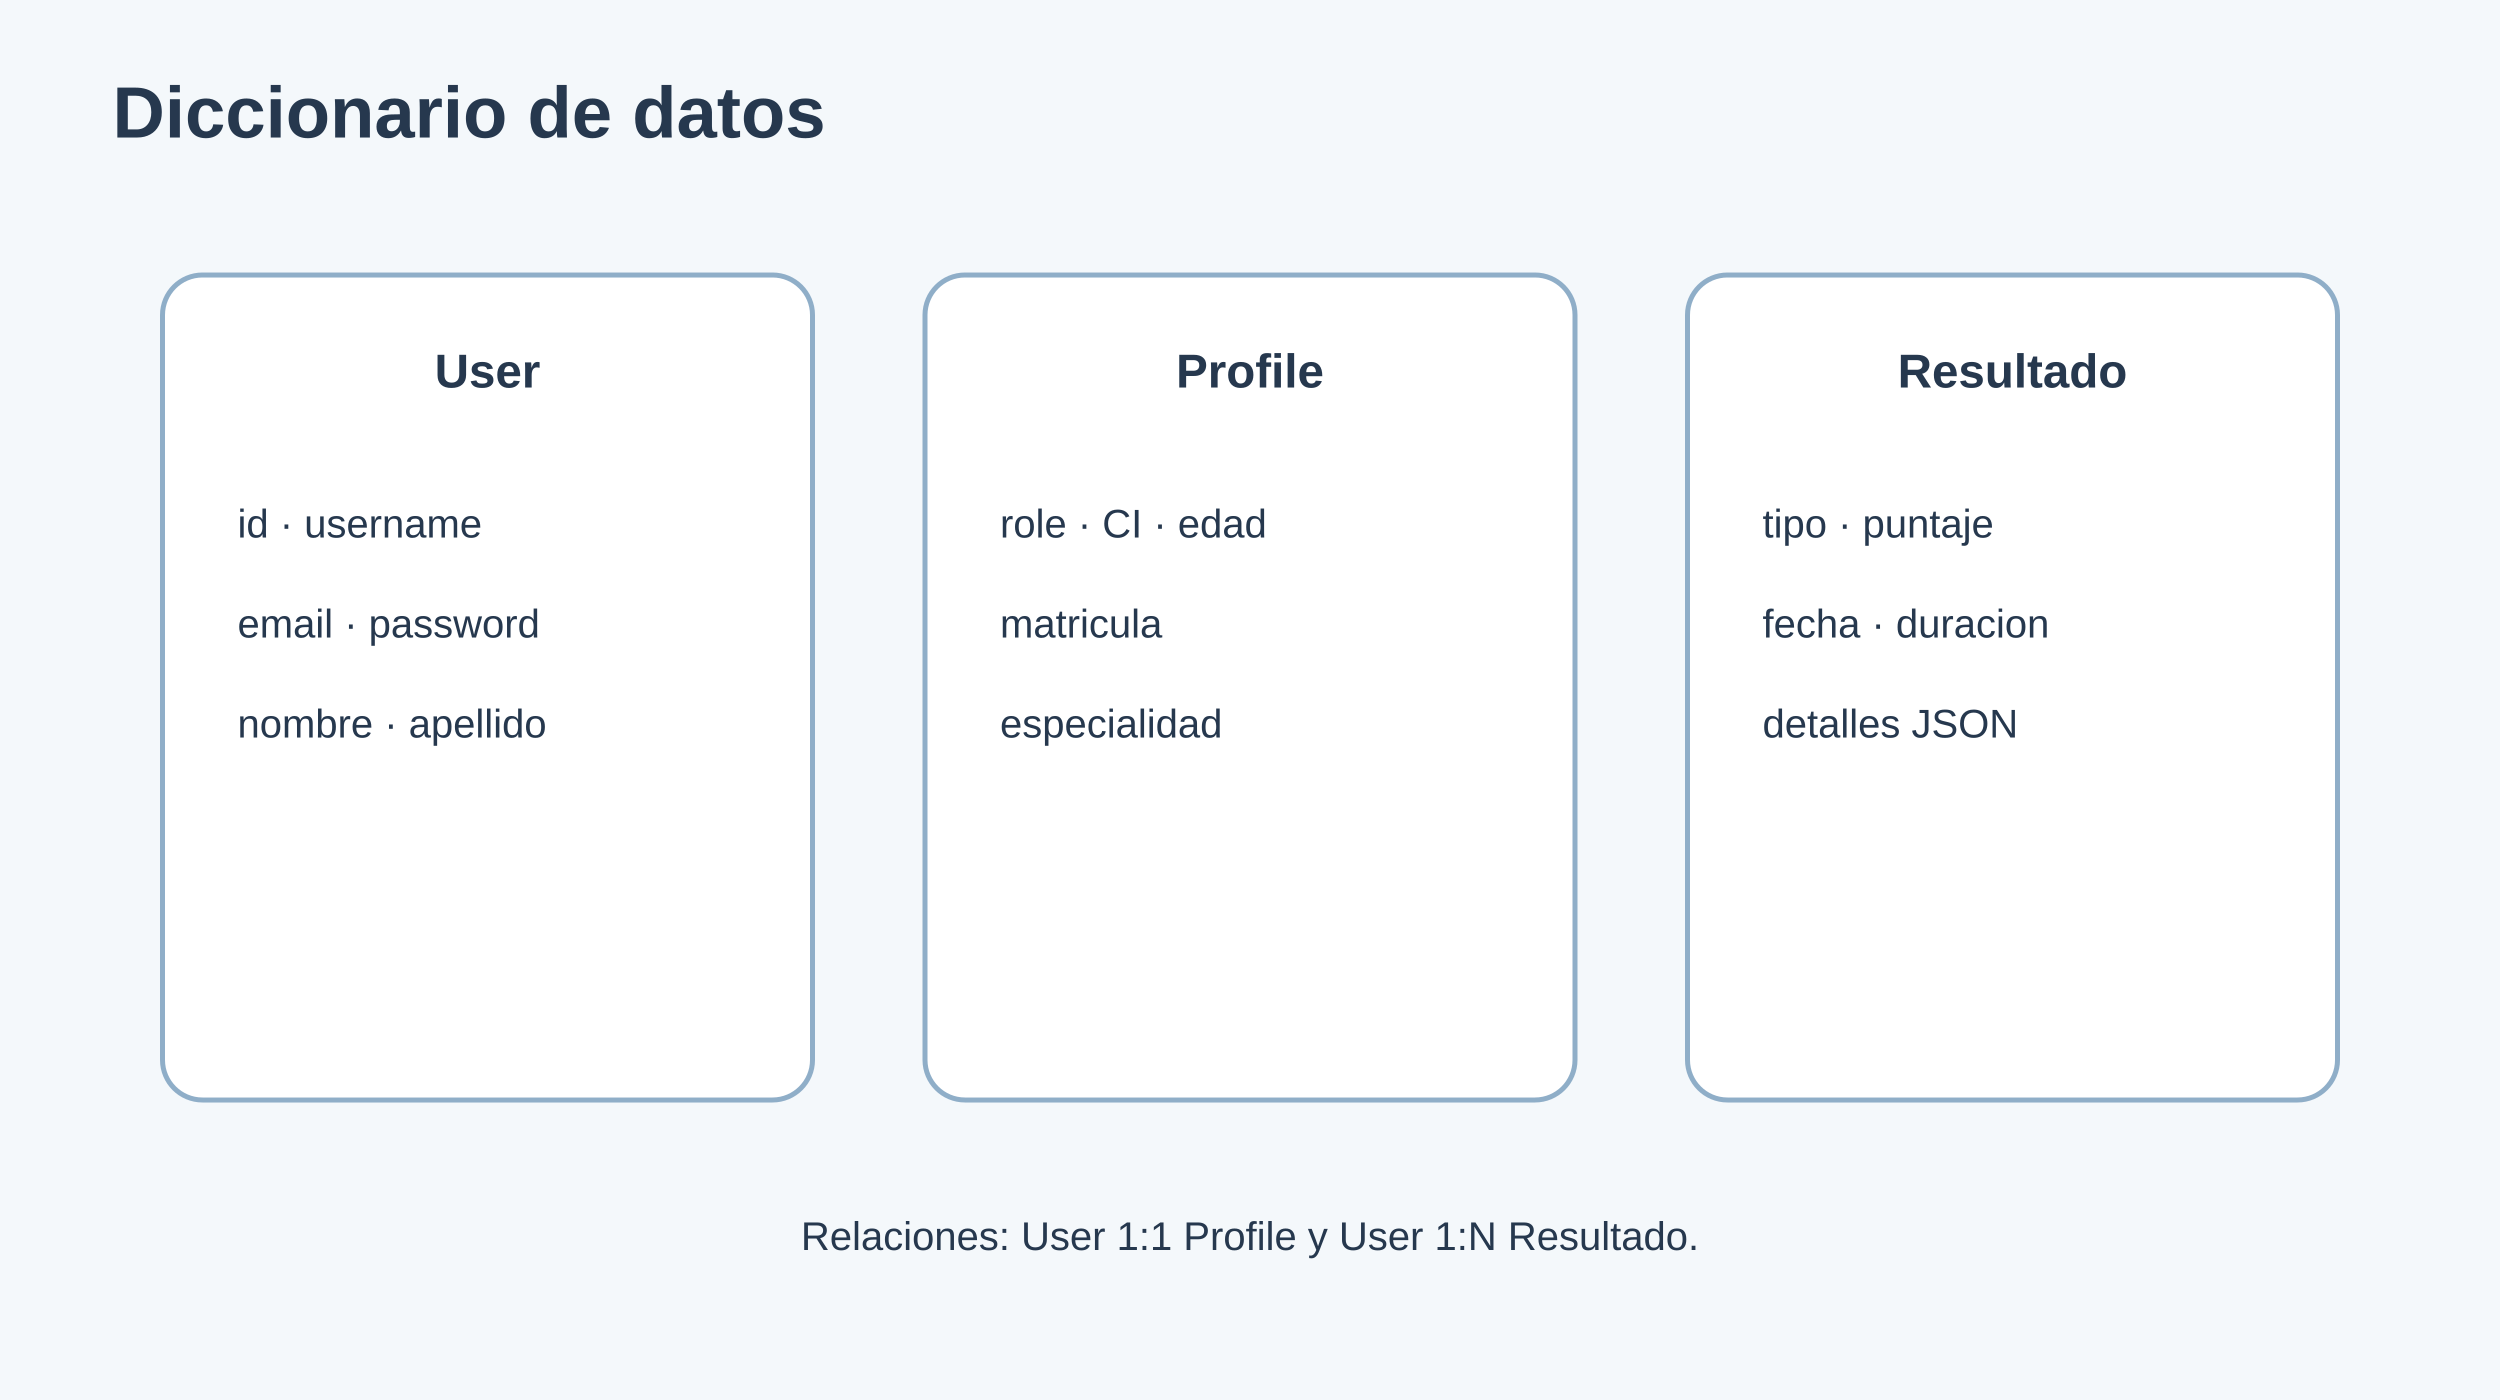
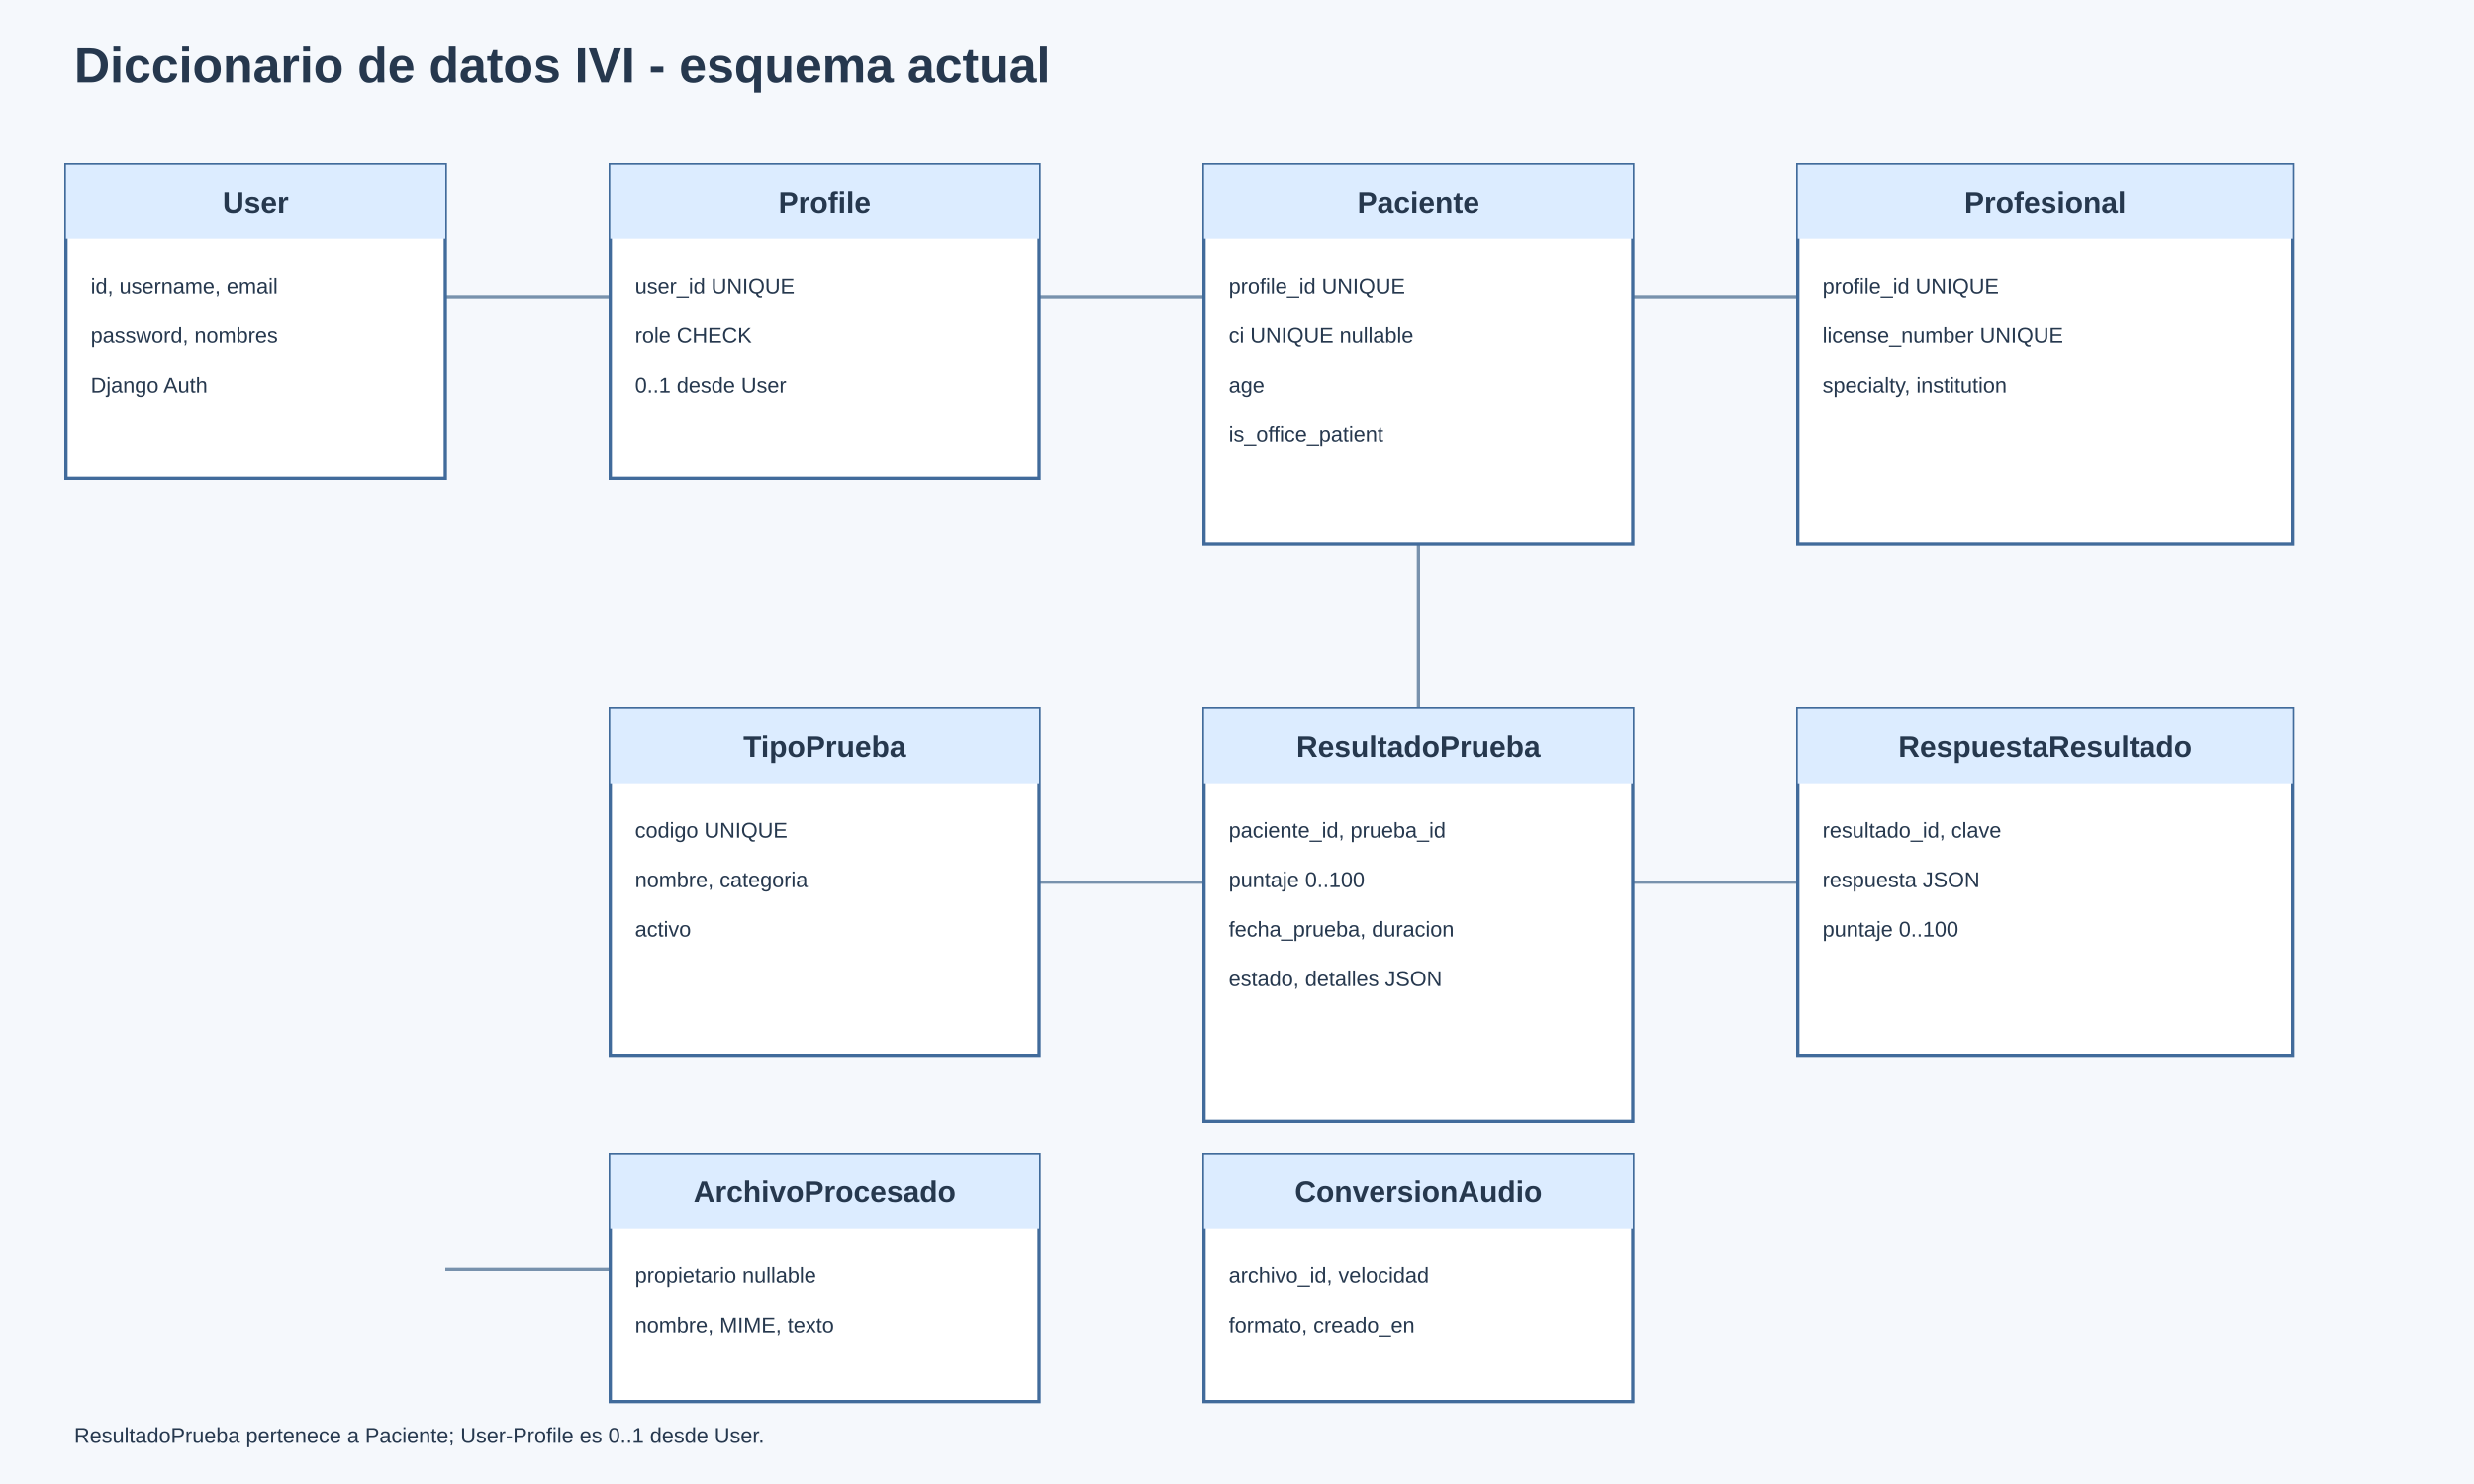
- <svg xmlns="http://www.w3.org/2000/svg" width="1000" height="560" viewBox="0 0 1000 560">
-   <style>text{font-family:Arial;fill:#26384e}.t{font-size:29px;font-weight:700}.h{font-size:19px;font-weight:700}.i{font-size:16px}.c{fill:#fff;stroke:#8faec8;stroke-width:2;rx:16}</style>
-   <rect width="1000" height="560" fill="#f4f8fb" />
-   <text x="45" y="55" class="t">Diccionario de datos</text>
-   <rect x="65" y="110" width="260" height="330" class="c" />
-   <rect x="370" y="110" width="260" height="330" class="c" />
-   <rect x="675" y="110" width="260" height="330" class="c" />
-   <text x="195" y="155" text-anchor="middle" class="h">User</text>
-   <text x="500" y="155" text-anchor="middle" class="h">Profile</text>
-   <text x="805" y="155" text-anchor="middle" class="h">Resultado</text>
-   <text x="95" y="215" class="i">id · username</text>
-   <text x="95" y="255" class="i">email · password</text>
-   <text x="95" y="295" class="i">nombre · apellido</text>
-   <text x="400" y="215" class="i">role · CI · edad</text>
-   <text x="400" y="255" class="i">matricula</text>
-   <text x="400" y="295" class="i">especialidad</text>
-   <text x="705" y="215" class="i">tipo · puntaje</text>
-   <text x="705" y="255" class="i">fecha · duracion</text>
-   <text x="705" y="295" class="i">detalles JSON</text>
-   <text x="500" y="500" text-anchor="middle" class="i">Relaciones: User 1:1 Profile y User 1:N Resultado.</text>
+ <svg xmlns="http://www.w3.org/2000/svg" width="1500" height="900" viewBox="0 0 1500 900">
+   <style>text{font-family:Arial,sans-serif;fill:#26384e}.title{font-size:30px;font-weight:700}.h{font-size:18px;font-weight:700}.i{font-size:13px}.c{fill:#fff;stroke:#416b9b;stroke-width:2}.head{fill:#dcecff}.line{stroke:#7892ad;stroke-width:2;fill:none}</style>
+   <rect width="1500" height="900" fill="#f5f8fc" />
+   <text x="45" y="50" class="title">Diccionario de datos IVI - esquema actual</text>
+   <path d="M270 180H370M630 180H730M990 180H1090M860 330V430M630 535H730M990 535H1090M270 770H370" class="line" />
+   <g transform="translate(40 100)">
+     <rect width="230" height="190" class="c" />
+     <rect width="230" height="45" class="head" />
+     <text x="115" y="29" text-anchor="middle" class="h">User</text>
+     <text x="15" y="78" class="i">id, username, email</text>
+     <text x="15" y="108" class="i">password, nombres</text>
+     <text x="15" y="138" class="i">Django Auth</text>
+   </g>
+   <g transform="translate(370 100)">
+     <rect width="260" height="190" class="c" />
+     <rect width="260" height="45" class="head" />
+     <text x="130" y="29" text-anchor="middle" class="h">Profile</text>
+     <text x="15" y="78" class="i">user_id UNIQUE</text>
+     <text x="15" y="108" class="i">role CHECK</text>
+     <text x="15" y="138" class="i">0..1 desde User</text>
+   </g>
+   <g transform="translate(730 100)">
+     <rect width="260" height="230" class="c" />
+     <rect width="260" height="45" class="head" />
+     <text x="130" y="29" text-anchor="middle" class="h">Paciente</text>
+     <text x="15" y="78" class="i">profile_id UNIQUE</text>
+     <text x="15" y="108" class="i">ci UNIQUE nullable</text>
+     <text x="15" y="138" class="i">age</text>
+     <text x="15" y="168" class="i">is_office_patient</text>
+   </g>
+   <g transform="translate(1090 100)">
+     <rect width="300" height="230" class="c" />
+     <rect width="300" height="45" class="head" />
+     <text x="150" y="29" text-anchor="middle" class="h">Profesional</text>
+     <text x="15" y="78" class="i">profile_id UNIQUE</text>
+     <text x="15" y="108" class="i">license_number UNIQUE</text>
+     <text x="15" y="138" class="i">specialty, institution</text>
+   </g>
+   <g transform="translate(370 430)">
+     <rect width="260" height="210" class="c" />
+     <rect width="260" height="45" class="head" />
+     <text x="130" y="29" text-anchor="middle" class="h">TipoPrueba</text>
+     <text x="15" y="78" class="i">codigo UNIQUE</text>
+     <text x="15" y="108" class="i">nombre, categoria</text>
+     <text x="15" y="138" class="i">activo</text>
+   </g>
+   <g transform="translate(730 430)">
+     <rect width="260" height="250" class="c" />
+     <rect width="260" height="45" class="head" />
+     <text x="130" y="29" text-anchor="middle" class="h">ResultadoPrueba</text>
+     <text x="15" y="78" class="i">paciente_id, prueba_id</text>
+     <text x="15" y="108" class="i">puntaje 0..100</text>
+     <text x="15" y="138" class="i">fecha_prueba, duracion</text>
+     <text x="15" y="168" class="i">estado, detalles JSON</text>
+   </g>
+   <g transform="translate(1090 430)">
+     <rect width="300" height="210" class="c" />
+     <rect width="300" height="45" class="head" />
+     <text x="150" y="29" text-anchor="middle" class="h">RespuestaResultado</text>
+     <text x="15" y="78" class="i">resultado_id, clave</text>
+     <text x="15" y="108" class="i">respuesta JSON</text>
+     <text x="15" y="138" class="i">puntaje 0..100</text>
+   </g>
+   <g transform="translate(370 700)">
+     <rect width="260" height="150" class="c" />
+     <rect width="260" height="45" class="head" />
+     <text x="130" y="29" text-anchor="middle" class="h">ArchivoProcesado</text>
+     <text x="15" y="78" class="i">propietario nullable</text>
+     <text x="15" y="108" class="i">nombre, MIME, texto</text>
+   </g>
+   <g transform="translate(730 700)">
+     <rect width="260" height="150" class="c" />
+     <rect width="260" height="45" class="head" />
+     <text x="130" y="29" text-anchor="middle" class="h">ConversionAudio</text>
+     <text x="15" y="78" class="i">archivo_id, velocidad</text>
+     <text x="15" y="108" class="i">formato, creado_en</text>
+   </g>
+   <text x="45" y="875" class="i">ResultadoPrueba pertenece a Paciente; User-Profile es 0..1 desde User.</text>
</svg>
